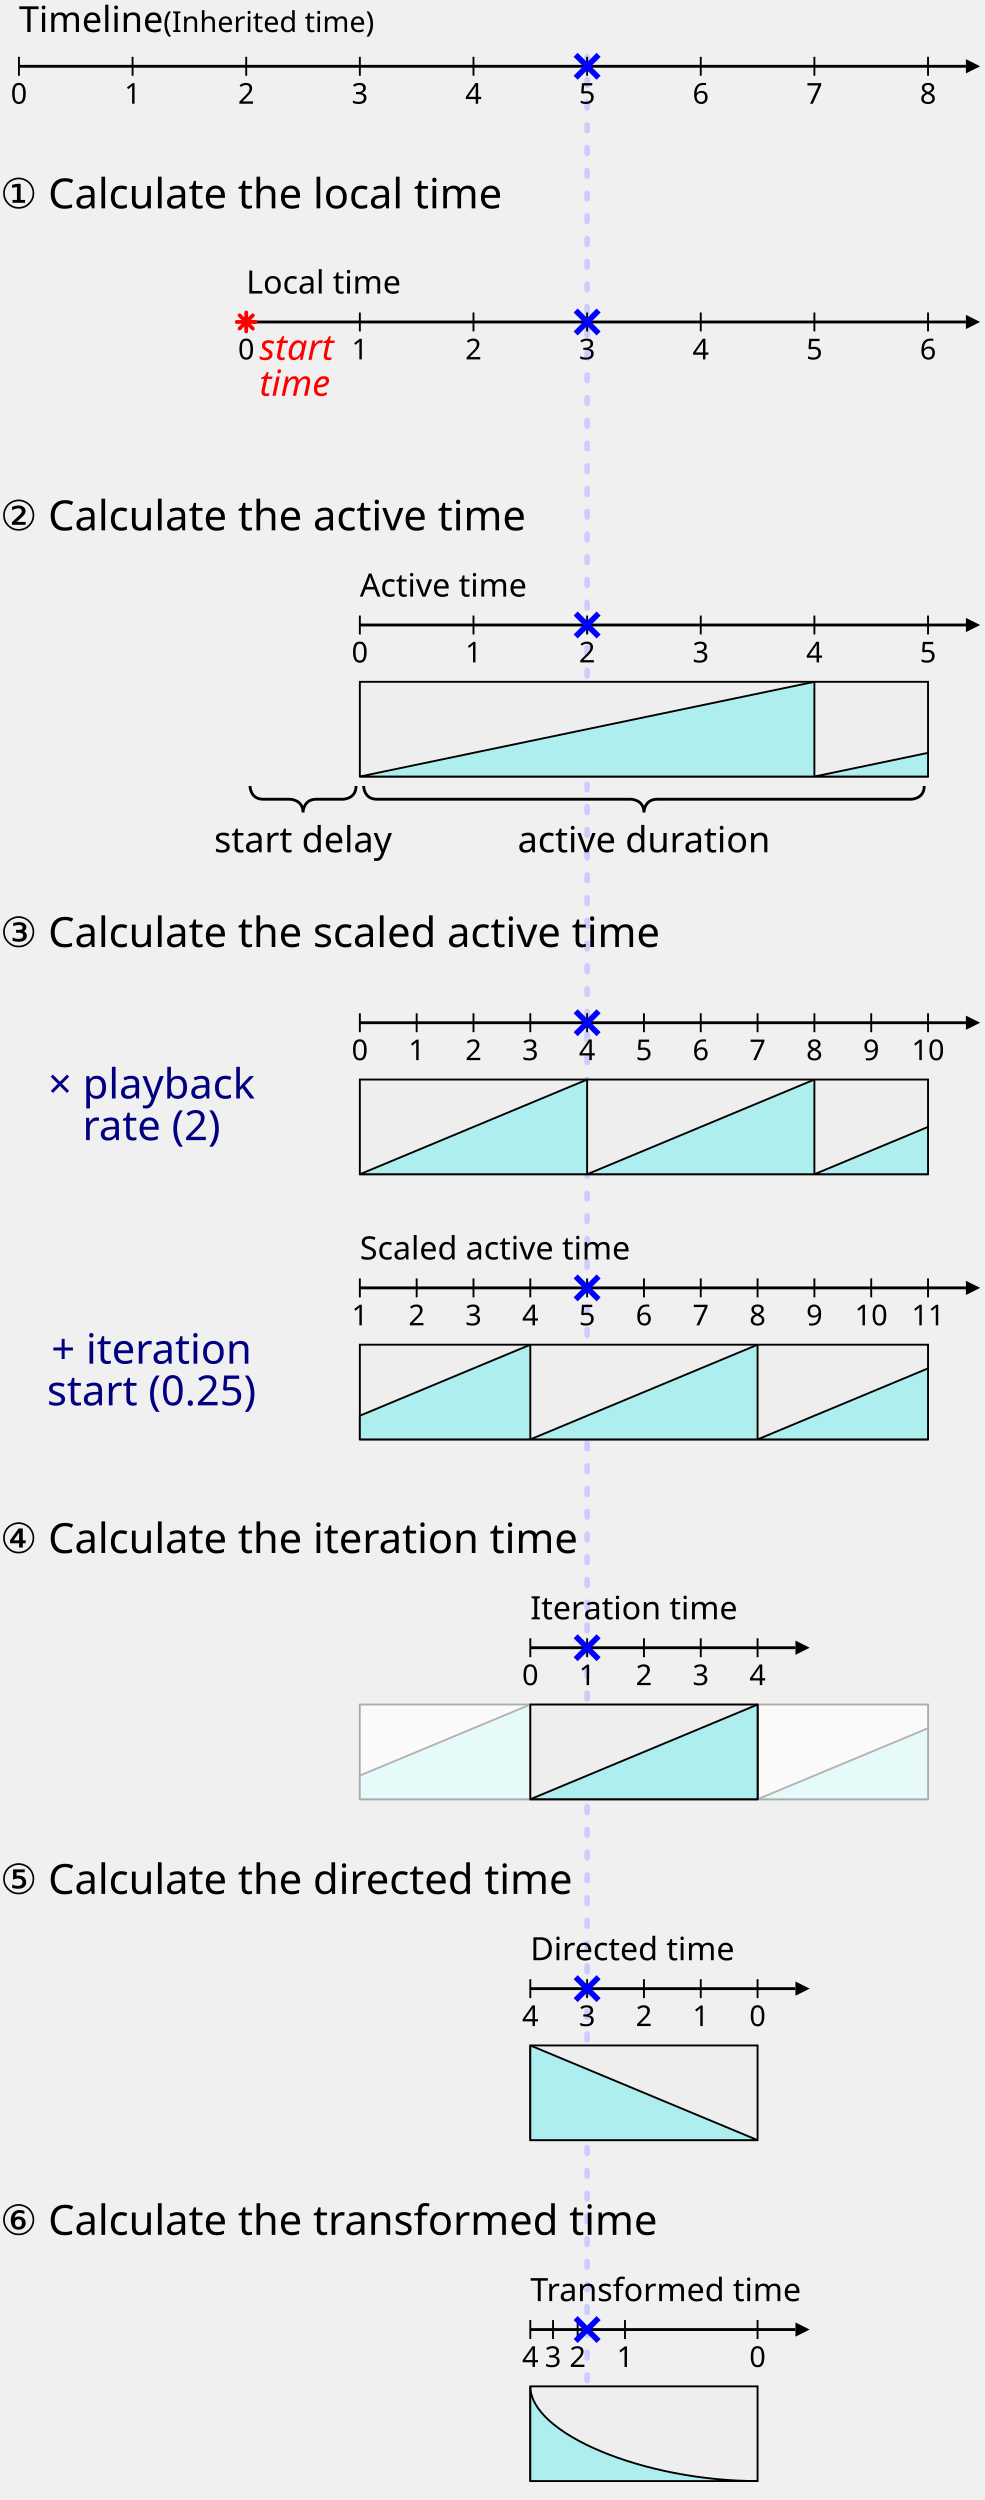
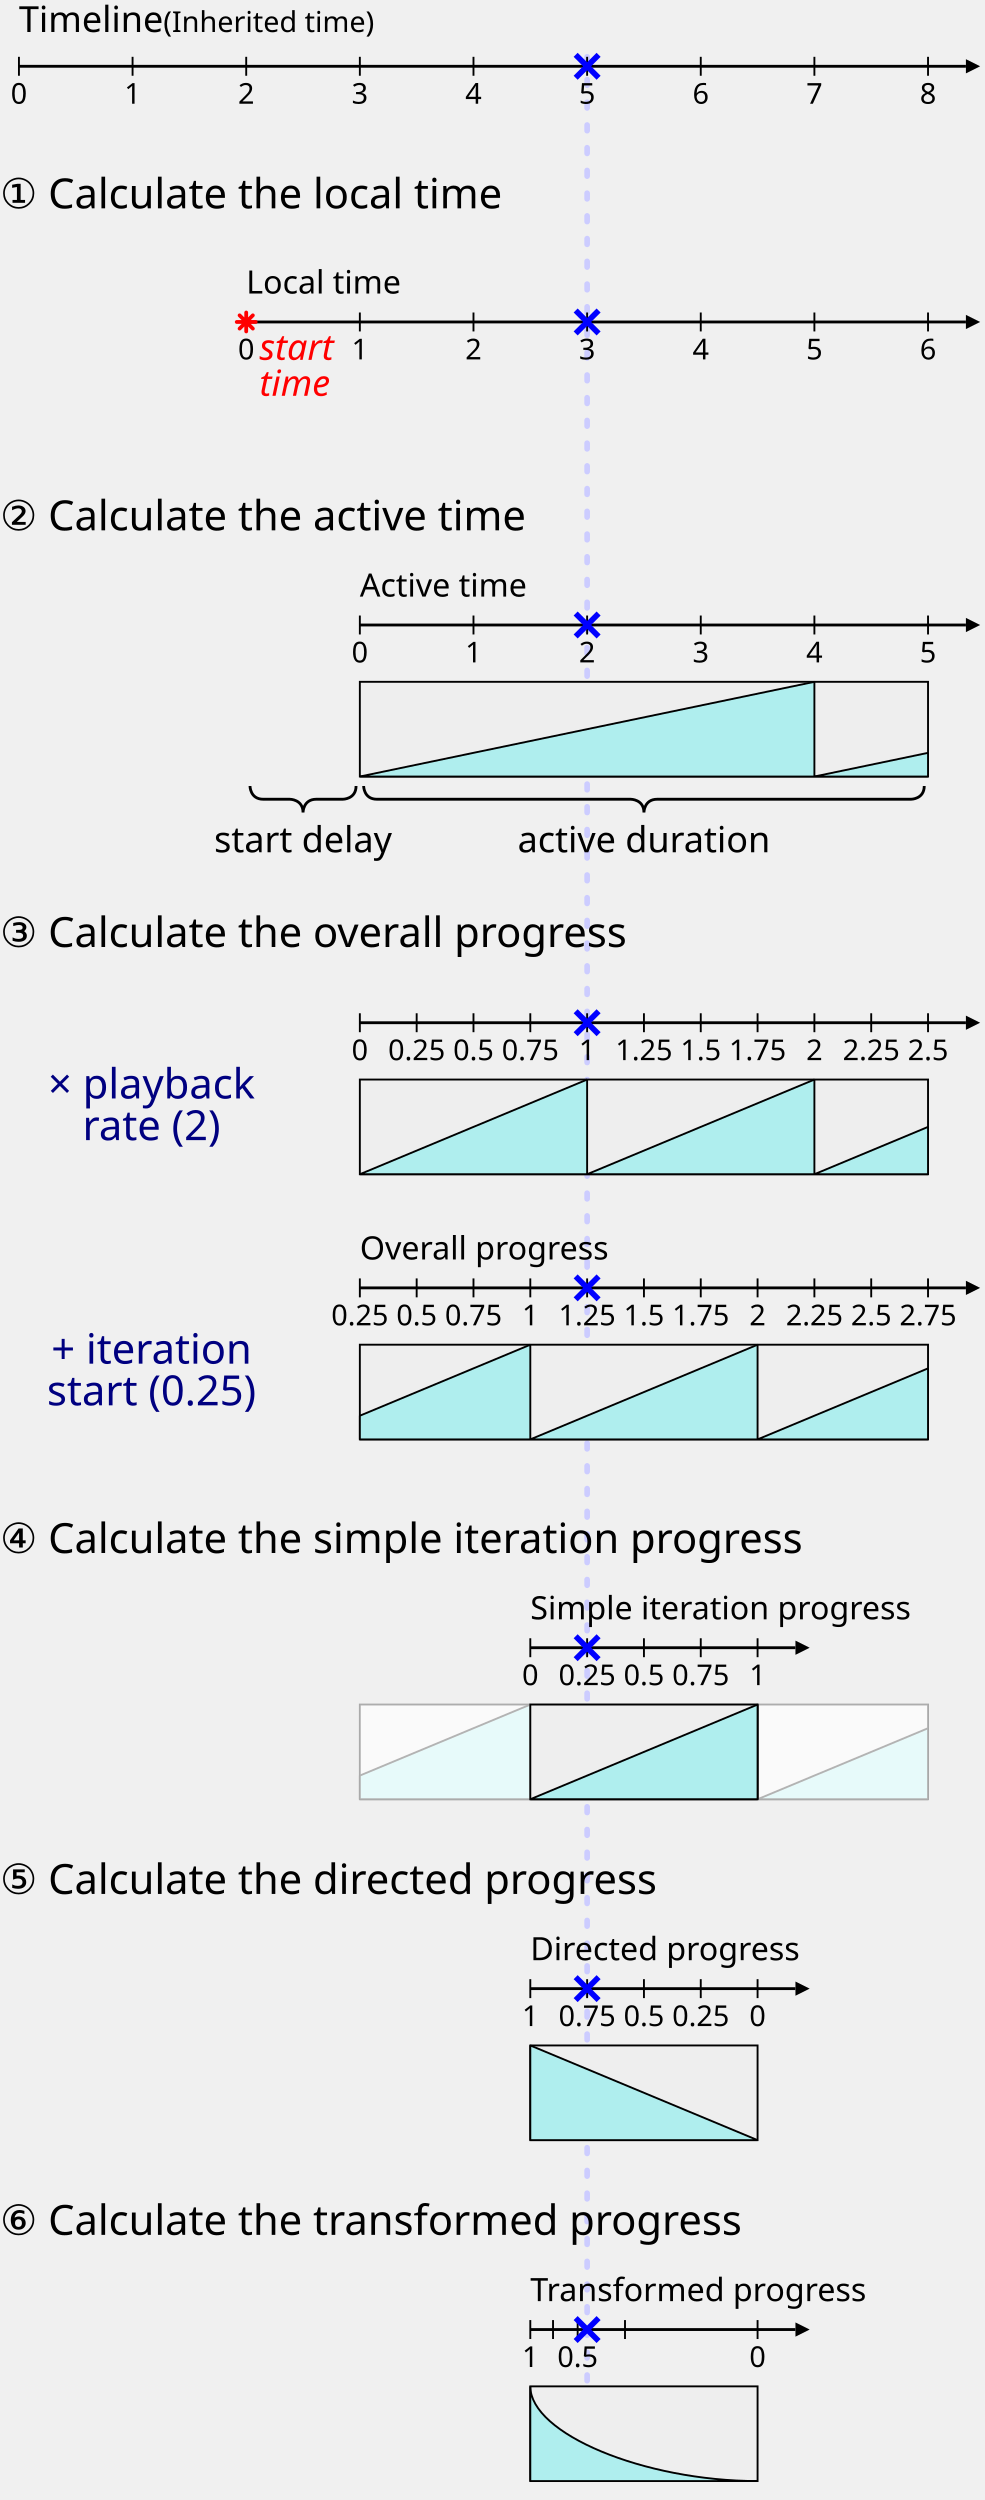
<svg xmlns="http://www.w3.org/2000/svg" xmlns:xlink="http://www.w3.org/1999/xlink" width="100%" height="100%" viewBox="0 0 520 1320">
  <defs>
    <style type="text/css">
    svg {
      font-size: 19px;
      font-family: sans-serif;
    }

    /*
     * Line work
     */
    .tick {
      stroke: black;
      stroke-width: 1;
      fill: none;
    }
    .arrowLine {
      stroke: black;
      stroke-width: 1.5;
      marker-end: url(#arrow);
      fill: none;
    }
    .bracket {
      stroke: black;
      stroke-width: 1.5;
      fill: none;
    }
    .activeSpan  {
      fill: #eee;
      stroke: black;
    }
    .animProgress {
      fill: paleturquoise;
      stroke: black;
      stroke-linejoin: bevel;
    }

    /* Text labels */
    .timelineLabel {
      font-size: 17px;
    }
    .label {
      text-anchor: middle;
    }
    .startTimeLabel {
      text-anchor: start;
      font-style: italic;
      fill: red;
    }
    .inputLabel {
      font-size: 22px;
      fill: navy;
      text-anchor: middle;
    }
    .tickLabel {
      font-size: 0.8em;
      text-anchor: middle;
    }
    .regionLabel {
      text-anchor: middle;
    }
    .stepLabel {
      font-size: 22px;
    }
    </style>
    <style type="text/css">
      .blackArrowHead {
        fill: black;
        stroke: none;
      }
    </style>
    <marker id="arrow" viewBox="0 -5 10 10" orient="auto" markerWidth="5" markerHeight="5">
      <path d="M0-5l10 5l-10 5z" class="blackArrowHead" />
    </marker>
    <style type="text/css">
      .startTimeStar {
        stroke: red;
        stroke-linecap: round;
        stroke-width: 2;
        fill: none;
      }
    </style>
    <path d="M-3.5-3.5l7 7M3.5-3.5l-7 7M0-5v10M-5 0h10" class="startTimeStar" id="star" />
    <style type="text/css">
      .xLine {
        stroke: blue;
        stroke-linecap: square;
        stroke-width: 3;
        fill: none;
      }
      .xDottedBackingLine, .xDottedLine {
        stroke-linecap: round;
        stroke-width: 3;
        stroke-dasharray: 3 9;
        fill: none;
      }
      .xDottedBackingLine {
        stroke: white;
      }
      .xDottedLine {
        stroke: blue;
        opacity: 0.2;
      }
    </style>
    <path d="M-5-5l10 10M5-5l-10 10" class="xLine" id="x" />
  </defs>
  <path d="M310 30v1280" class="xDottedBackingLine" />
  <path d="M310 30v1280" class="xDottedLine" />
  <g transform="translate(10 15)">
    <text y="0.1em">Timeline<tspan style="font-size: 80%"> (Inherited time)</tspan>
    </text>
    <g transform="translate(0 20)">
      <line x2="500" class="arrowLine" />
      <path d="M0-5v10m60-10v10m60-10v10m60-10v10m60-10v10                m60-10v10m60-10v10m60-10v10m60-10v10" class="tick" />
      <g class="tickLabel">
        <text x="0" y="1.3em">0</text>
        <text x="60" y="1.3em">1</text>
        <text x="120" y="1.3em">2</text>
        <text x="180" y="1.3em">3</text>
        <text x="240" y="1.3em">4</text>
        <text x="300" y="1.3em">5</text>
        <text x="360" y="1.3em">6</text>
        <text x="420" y="1.3em">7</text>
        <text x="480" y="1.3em">8</text>
      </g>
      <use x="300" xlink:href="#x" />
    </g>
  </g>
  <g transform="translate(0 110)">
    <text class="stepLabel">
      ① Calculate the local time
    </text>
    <g transform="translate(130 60)">
      <text y="-15" class="timelineLabel">Local time</text>
      <path d="M0 0h380" class="arrowLine" />
      <path d="M0-5v10m60-10v10m60-10v10m60-10v10m60-10v10m60-10v10m60-10v10" class="tick" />
      <g class="tickLabel">
        <text x="0" y="1.3em">0</text>
        <text x="60" y="1.3em">1</text>
        <text x="120" y="1.3em">2</text>
        <text x="180" y="1.3em">3</text>
        <text x="240" y="1.3em">4</text>
        <text x="300" y="1.3em">5</text>
        <text x="360" y="1.3em">6</text>
      </g>
      <use x="180" xlink:href="#x" />
      <text x="7" y="20" class="startTimeLabel">start<tspan x="7" dy="1em">time</tspan>
      </text>
      <use xlink:href="#star" />
    </g>
  </g>
  <g transform="translate(0 280)">
    <text class="stepLabel">
      ② Calculate the active time
    </text>
    <g transform="translate(130 50)">
      <g transform="translate(60 0)">
        <text y="-15" class="timelineLabel">Active time</text>
        <path d="M0 0h320" class="arrowLine" />
        <path d="M0-5v10m60-10v10m60-10v10m60-10v10m60-10v10m60-10v10" class="tick" />
        <g class="tickLabel">
          <text x="0" y="1.3em">0</text>
          <text x="60" y="1.3em">1</text>
          <text x="120" y="1.3em">2</text>
          <text x="180" y="1.3em">3</text>
          <text x="240" y="1.3em">4</text>
          <text x="300" y="1.3em">5</text>
        </g>
        <use x="120" xlink:href="#x" />
      </g>
      <g transform="translate(60 30)">
        <rect width="300" height="50" class="activeSpan" />
        <path d="M0 50l240-50v50l60-12.5v12.5z" class="animProgress" />
      </g>
      <g transform="translate(0 85)">
        <path d="M2 0s0 7 7 7h14s7 0 7 7c0 0 0-7 7-7h14s7 0 7-7" class="bracket" />
        <text x="30" y="35" class="regionLabel">start delay</text>
        <path d="M62 0s0 7 7 7h134s7 0 7 7c0 0 0-7 7-7h134s7 0 7-7" class="bracket" />
        <text x="210" y="35" class="regionLabel">active duration</text>
      </g>
    </g>
  </g>
  <g transform="translate(0 500)">
    <text class="stepLabel">
-       ③ Calculate the scaled active time
+       ③ Calculate the overall progress
    </text>
    <text x="80" y="80" class="inputLabel">× playback<tspan x="80" dy="1em">rate (2)</tspan>
    </text>
    <g transform="translate(190 40)">
      <path d="M0 0h320" class="arrowLine" />
      <path d="M0-5v10m30-10v10m30-10v10m30-10v10m30-10v10m30-10v10                m30-10v10m30-10v10m30-10v10m30-10v10m30-10v10" class="tick" />
      <g class="tickLabel">
        <text x="0" y="1.3em">0</text>
-         <text x="30" y="1.3em">1</text>
-         <text x="60" y="1.3em">2</text>
-         <text x="90" y="1.3em">3</text>
-         <text x="120" y="1.3em">4</text>
-         <text x="150" y="1.3em">5</text>
-         <text x="180" y="1.3em">6</text>
-         <text x="210" y="1.3em">7</text>
-         <text x="240" y="1.3em">8</text>
-         <text x="270" y="1.3em">9</text>
-         <text x="300" y="1.3em">10</text>
+         <text x="30" y="1.3em">0.25</text>
+         <text x="60" y="1.3em">0.5</text>
+         <text x="90" y="1.3em">0.75</text>
+         <text x="120" y="1.3em">1</text>
+         <text x="150" y="1.3em">1.25</text>
+         <text x="180" y="1.3em">1.5</text>
+         <text x="210" y="1.3em">1.75</text>
+         <text x="240" y="1.3em">2</text>
+         <text x="270" y="1.3em">2.25</text>
+         <text x="300" y="1.3em">2.5</text>
      </g>
      <use x="120" xlink:href="#x" />
      <g transform="translate(0 30)">
        <rect width="300" height="50" class="activeSpan" />
        <path d="M0 50l120-50v50l120-50v50l60-25v25z" class="animProgress" />
      </g>
    </g>
    <g transform="translate(0 140)">
      <text x="80" y="80" class="inputLabel">+ iteration<tspan x="80" dy="1em">start (0.25)</tspan>
      </text>
      <g transform="translate(190 40)">
-         <text y="-15" class="timelineLabel">Scaled active time</text>
+         <text y="-15" class="timelineLabel">Overall progress</text>
        <path d="M0 0h320" class="arrowLine" />
        <path d="M0-5v10m30-10v10m30-10v10m30-10v10m30-10v10m30-10v10                  m30-10v10m30-10v10m30-10v10m30-10v10m30-10v10" class="tick" />
        <g class="tickLabel">
-           <text x="0" y="1.3em">1</text>
-           <text x="30" y="1.3em">2</text>
-           <text x="60" y="1.3em">3</text>
-           <text x="90" y="1.3em">4</text>
-           <text x="120" y="1.3em">5</text>
-           <text x="150" y="1.3em">6</text>
-           <text x="180" y="1.3em">7</text>
-           <text x="210" y="1.3em">8</text>
-           <text x="240" y="1.3em">9</text>
-           <text x="270" y="1.3em">10</text>
-           <text x="300" y="1.3em">11</text>
+           <text x="0" y="1.3em">0.25</text>
+           <text x="30" y="1.3em">0.5</text>
+           <text x="60" y="1.3em">0.75</text>
+           <text x="90" y="1.3em">1</text>
+           <text x="120" y="1.3em">1.25</text>
+           <text x="150" y="1.3em">1.5</text>
+           <text x="180" y="1.3em">1.75</text>
+           <text x="210" y="1.3em">2</text>
+           <text x="240" y="1.3em">2.25</text>
+           <text x="270" y="1.3em">2.5</text>
+           <text x="300" y="1.3em">2.75</text>
        </g>
        <use x="120" xlink:href="#x" />
        <g transform="translate(0 30)">
          <rect width="300" height="50" class="activeSpan" />
          <path d="M0 50v-12.5l90-37.5v50l120-50v50l90-37.5v37.5z" class="animProgress" />
        </g>
      </g>
    </g>
  </g>
  <g transform="translate(0 820)">
    <text class="stepLabel">
-       ④ Calculate the iteration time
+       ④ Calculate the simple iteration progress
    </text>
    <g transform="translate(190 50)">
      <g transform="translate(90 0)">
-         <text y="-15" class="timelineLabel">Iteration time</text>
+         <text y="-15" class="timelineLabel">Simple iteration progress</text>
        <path d="M0 0h140" class="arrowLine" />
        <path d="M0-5v10m30-10v10m30-10v10m30-10v10m30-10v10" class="tick" />
        <g class="tickLabel">
          <text x="0" y="1.3em">0</text>
-           <text x="30" y="1.3em">1</text>
-           <text x="60" y="1.3em">2</text>
-           <text x="90" y="1.3em">3</text>
-           <text x="120" y="1.3em">4</text>
+           <text x="30" y="1.3em">0.25</text>
+           <text x="60" y="1.3em">0.5</text>
+           <text x="90" y="1.3em">0.75</text>
+           <text x="120" y="1.3em">1</text>
        </g>
        <use x="30" xlink:href="#x" />
      </g>
      <g transform="translate(0 30)">
        <rect width="300" height="50" fill="white" />
        <g opacity="0.3">
          <rect width="300" height="50" class="activeSpan" />
          <path d="M0 50v-12.5l90-37.5v50l120-50v50l90-37.5v37.5z" class="animProgress" />
        </g>
      </g>
      <g transform="translate(90 30)">
        <rect width="120" height="50" class="activeSpan" />
        <path d="M0 50l120-50v50z" class="animProgress" />
      </g>
    </g>
  </g>
  <g transform="translate(0 1000)">
    <text class="stepLabel">
-       ⑤ Calculate the directed time
+       ⑤ Calculate the directed progress
    </text>
    <g transform="translate(280 50)">
-       <text y="-15" class="timelineLabel">Directed time</text>
+       <text y="-15" class="timelineLabel">Directed progress</text>
      <path d="M0 0h140" class="arrowLine" />
      <path d="M0-5v10m30-10v10m30-10v10m30-10v10m30-10v10" class="tick" />
      <g class="tickLabel">
-         <text x="0" y="1.3em">4</text>
-         <text x="30" y="1.3em">3</text>
-         <text x="60" y="1.3em">2</text>
-         <text x="90" y="1.3em">1</text>
+         <text x="0" y="1.3em">1</text>
+         <text x="30" y="1.3em">0.75</text>
+         <text x="60" y="1.3em">0.5</text>
+         <text x="90" y="1.3em">0.25</text>
        <text x="120" y="1.3em">0</text>
      </g>
      <use x="30" xlink:href="#x" />
      <g transform="translate(0 30)">
        <rect width="120" height="50" class="activeSpan" />
        <path d="M0 50v-50l120 50z" class="animProgress" />
      </g>
    </g>
  </g>
  <g transform="translate(0 1180)">
    <text class="stepLabel">
-       ⑥ Calculate the transformed time
+       ⑥ Calculate the transformed progress
    </text>
    <g transform="translate(280 50)">
-       <text y="-15" class="timelineLabel">Transformed time</text>
+       <text y="-15" class="timelineLabel">Transformed progress</text>
      <path d="M0 0h140" class="arrowLine" />
      <path d="M0-5v10m12-10v10M25-5v10M50-5v10M120-5v10" class="tick" />
      <g class="tickLabel">
-         <text x="0" y="1.3em">4</text>
-         <text x="12" y="1.3em">3</text>
-         <text x="25" y="1.3em">2</text>
-         <text x="50" y="1.3em">1</text>
+         <text x="0" y="1.3em">1</text>
+         <text x="25" y="1.3em">0.5</text>
        <text x="120" y="1.3em">0</text>
      </g>
      <use x="30" xlink:href="#x" />
      <g transform="translate(0 30)">
        <rect width="120" height="50" class="activeSpan" />
        <path d="M0 50v-50c0 25 60 50 120 50z" class="animProgress" />
      </g>
    </g>
  </g>
</svg>
